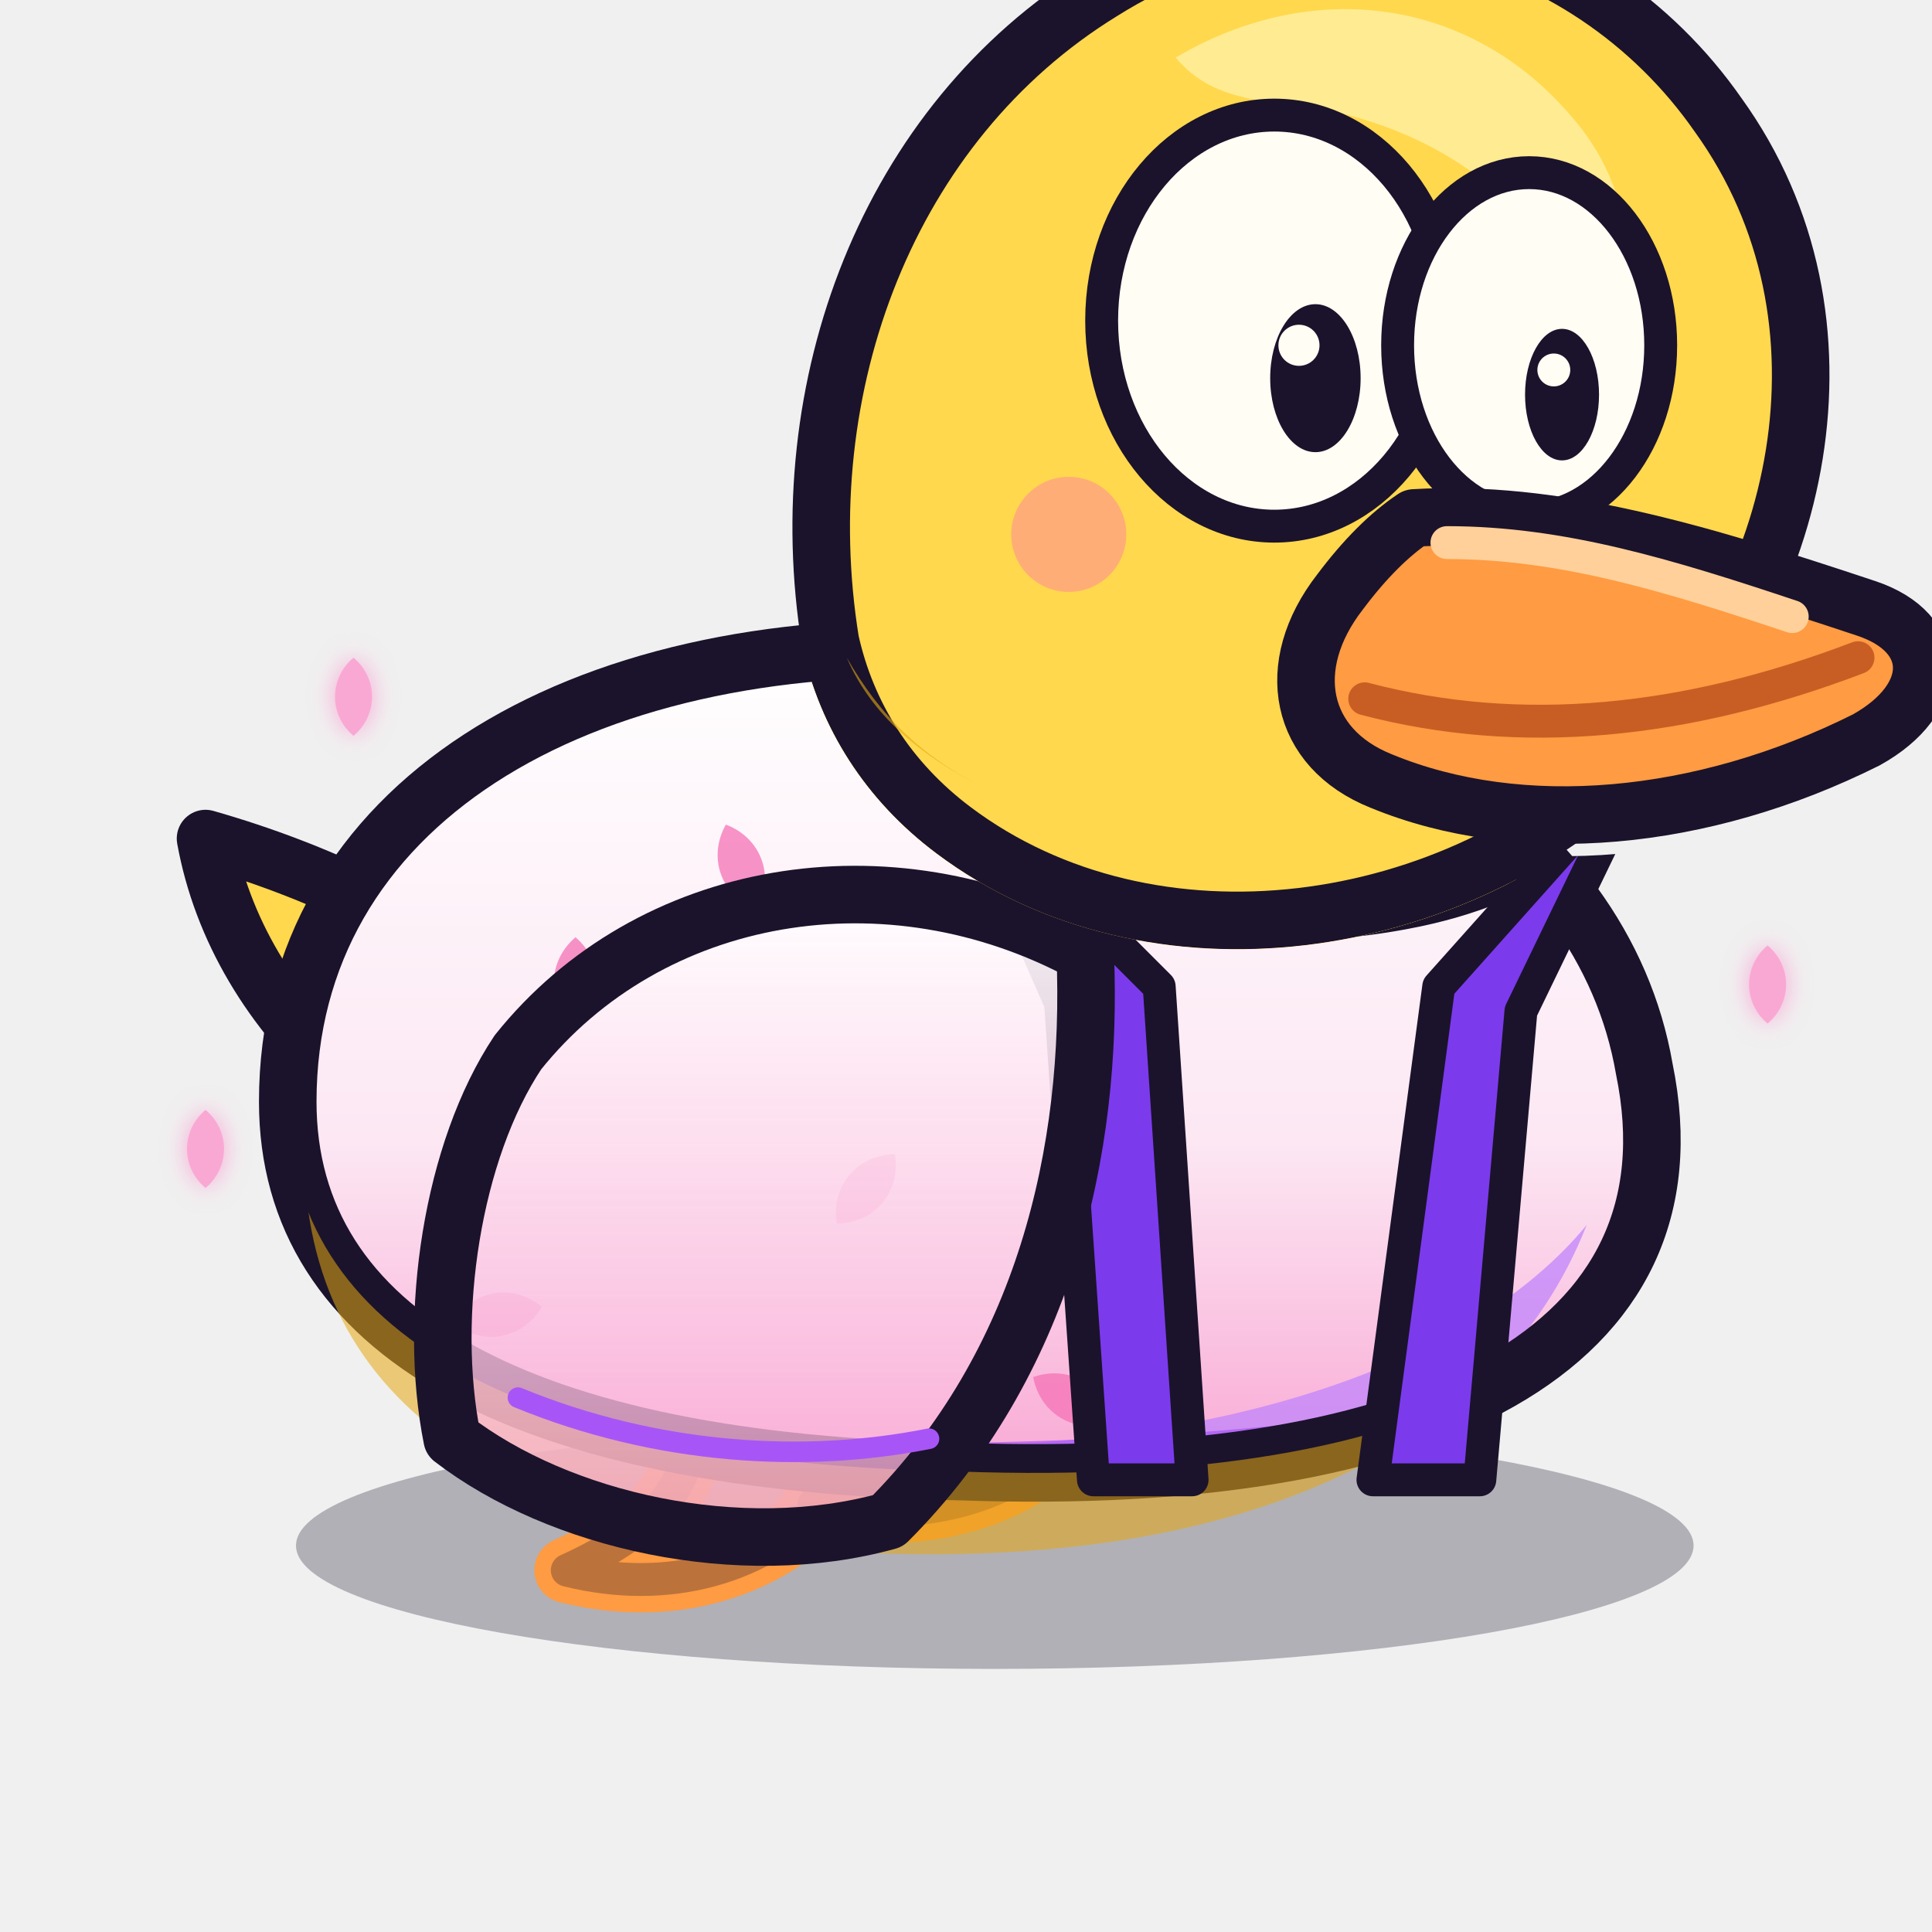
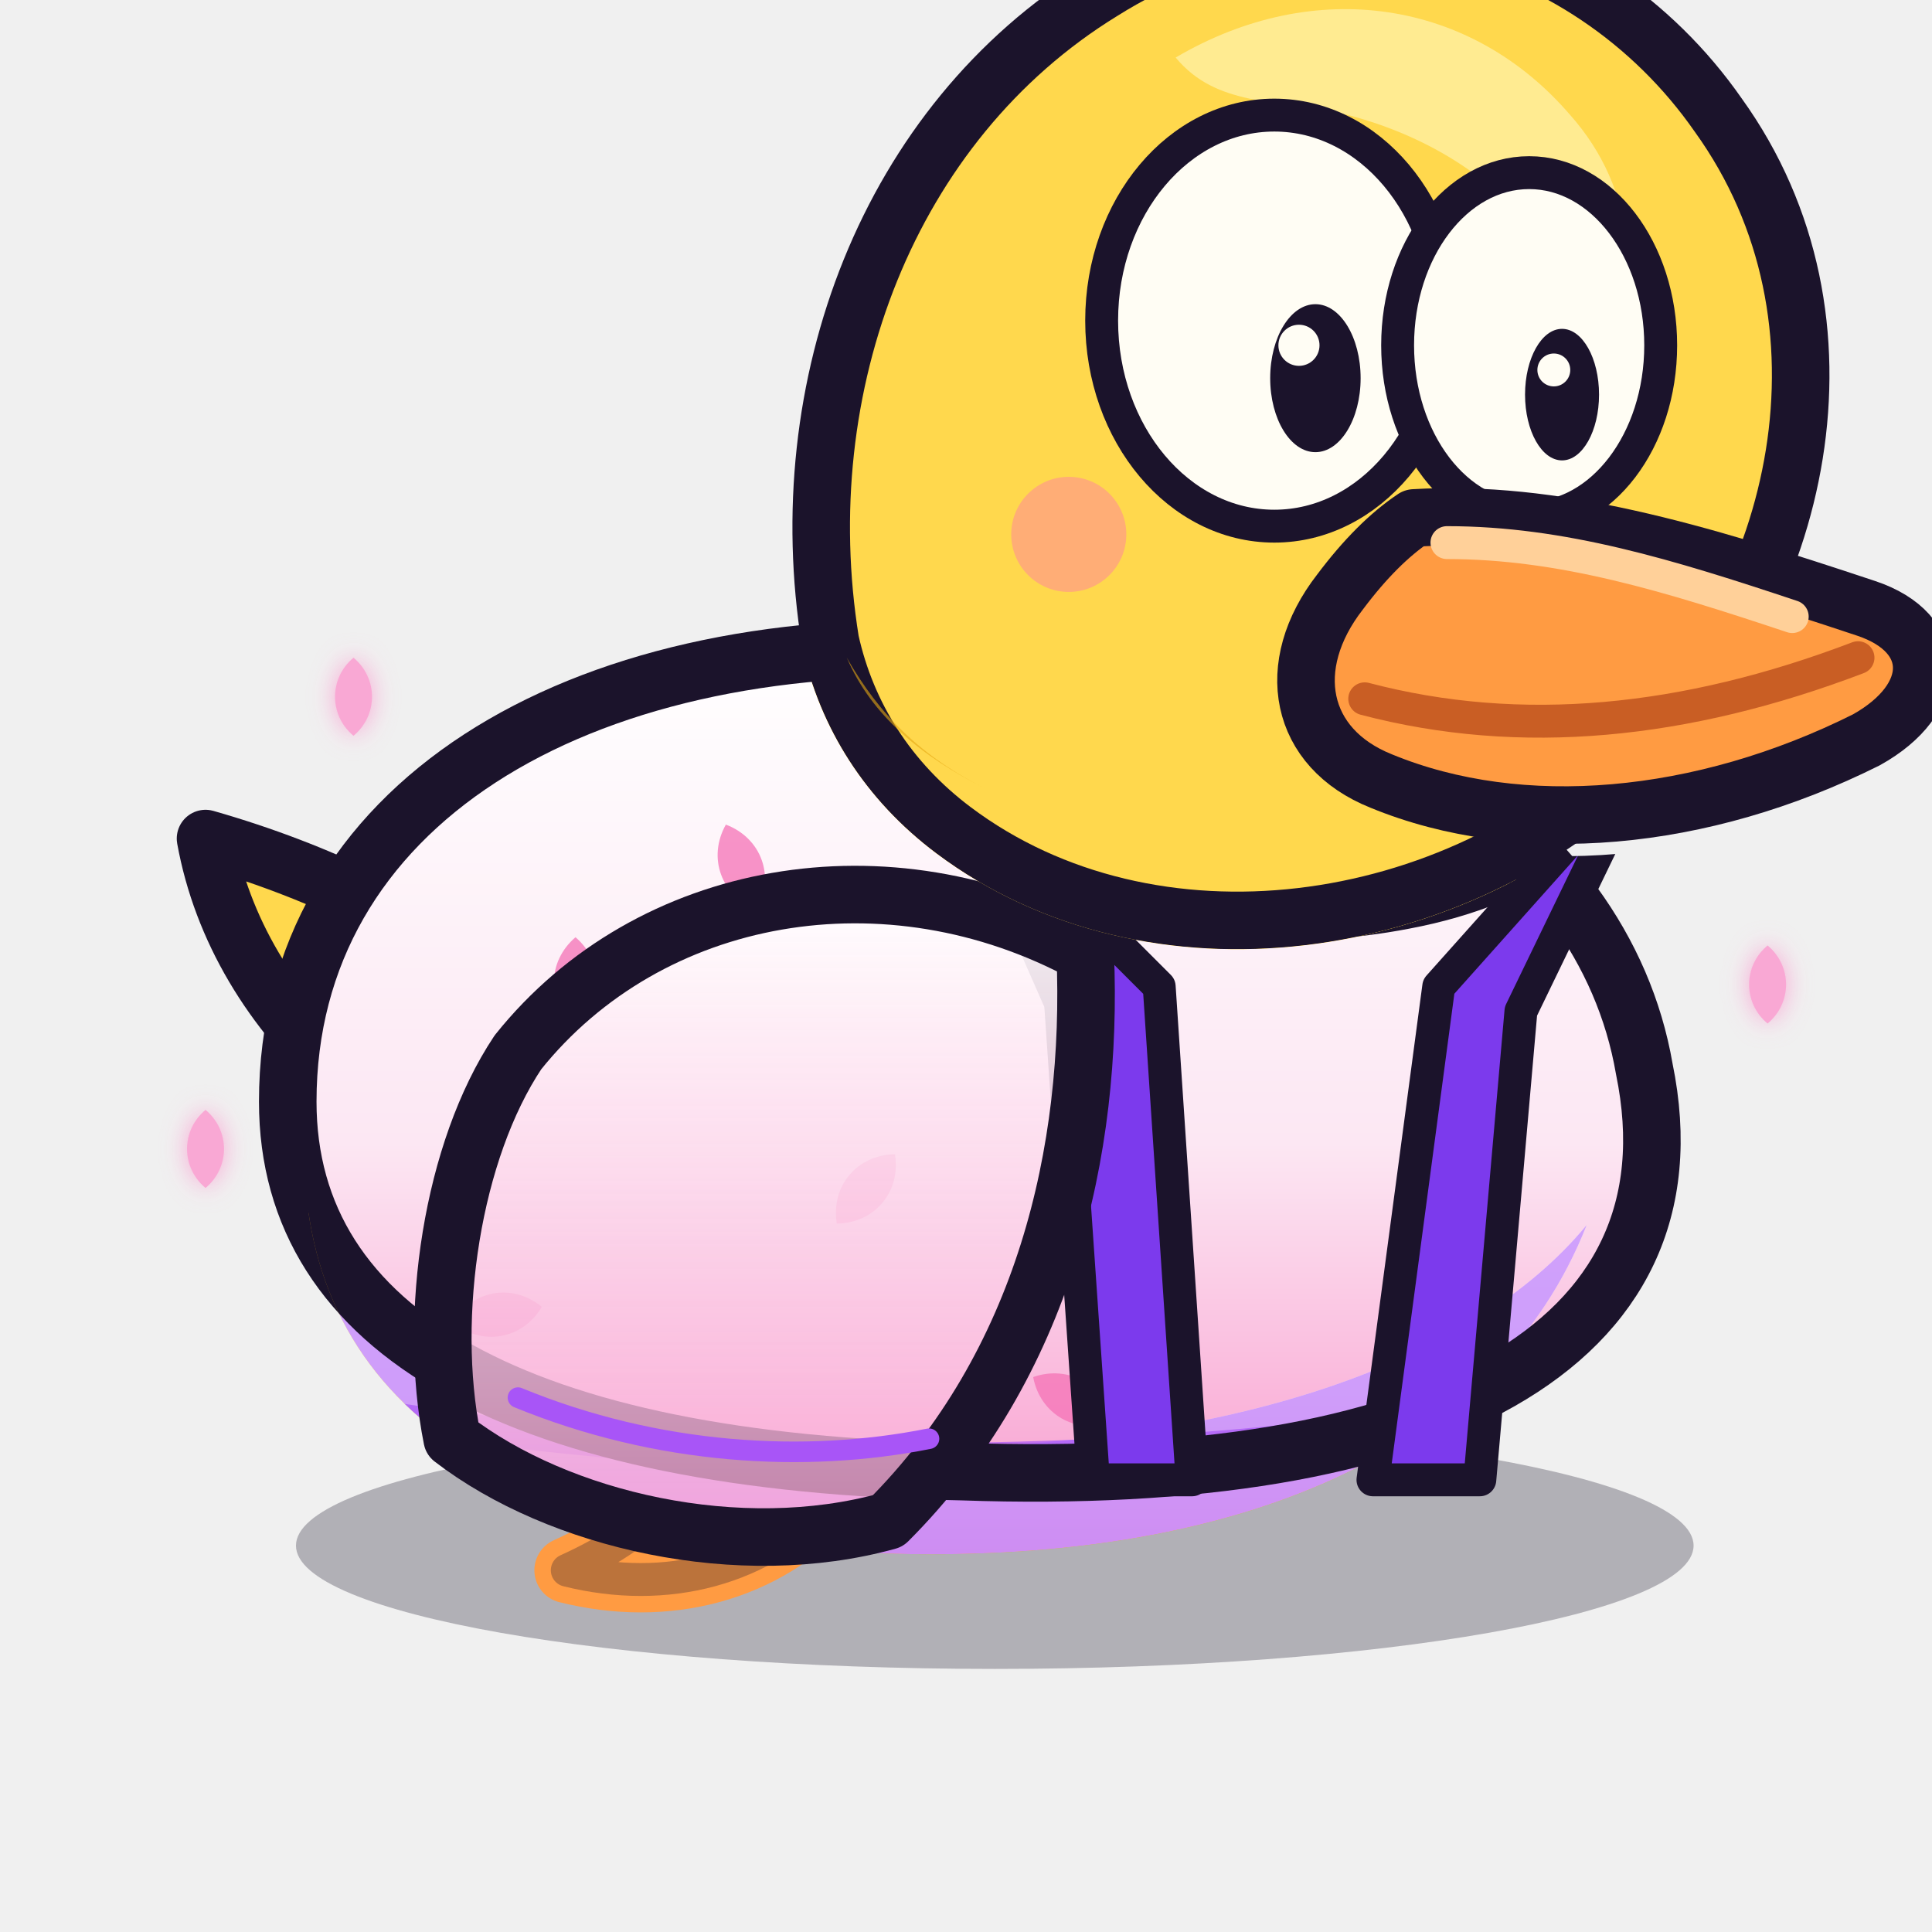
<svg xmlns="http://www.w3.org/2000/svg" viewBox="10 60 470 470" width="100%" height="100%" fill="none">
  <ellipse cx="252" cy="436" rx="170" ry="30" fill="#100A20" opacity="0.28" />
  <path d="M178 402 c2 18 -8 30 -30 40 c24 6 48 0 64 -18" fill="none" stroke="#FF9B42" stroke-width="16" stroke-linecap="round" stroke-linejoin="round" />
  <path d="M178 402 c2 18 -8 30 -30 40 c24 6 48 0 64 -18" fill="none" stroke="#1B132B" stroke-width="8" stroke-linecap="round" stroke-linejoin="round" opacity="0.3" />
  <path d="M238 386 c2 18 -8 30 -30 40 c24 4 46 0 62 -16" fill="none" stroke="#FF9B42" stroke-width="16" stroke-linecap="round" stroke-linejoin="round" />
  <path d="M238 386 c2 18 -8 30 -30 40 c24 4 46 0 62 -16" fill="none" stroke="#1B132B" stroke-width="8" stroke-linecap="round" stroke-linejoin="round" opacity="0.3" />
  <path d="M94 322 c-18 -16 -30 -36 -34 -58 c28 8 52 20 70 34" fill="#FFD84D" stroke="#1B132B" stroke-width="14" stroke-linecap="round" stroke-linejoin="round" />
  <path d="M80 328 c0 -72 70 -114 164 -110 c92 2 156 44 166 102 c14 68 -52 102 -166 98 c-108 -2 -164 -34 -164 -90 Z" fill="#FFD84D" stroke="#1B132B" stroke-width="14" stroke-linejoin="round" />
  <path d="M84 340 c10 42 60 72 150 72 c74 0 134 -20 162 -54 c-22 56 -86 82 -168 80 c-94 -2 -144 -36 -144 -98 Z" fill="#E5A812" opacity="0.55" />
  <path d="M212 216 c-10 -62 14 -126 66 -158 c54 -34 118 -16 150 30 c36 50 20 118 -20 156 c-44 44 -118 54 -166 18 c-16 -12 -26 -28 -30 -46 Z" fill="#FFD84D" stroke="#1B132B" stroke-width="14" stroke-linejoin="round" />
  <path d="M296 74 c34 -20 72 -14 96 14 c16 18 18 42 8 66 c-4 -28 -24 -56 -62 -66 c-18 -4 -32 -2 -42 -14 Z" fill="#FFF1A8" opacity="0.75" />
  <path d="M216 220 c6 14 18 24 34 32 c-16 -8 -26 -18 -34 -32 Z" fill="#E5A812" opacity="0.6" />
  <path d="M136 316 c32 -40 90 -50 138 -24 c-14 50 -76 78 -132 58" fill="#FFF1A8" opacity="0.4" />
  <path d="M136 316 c32 -40 90 -50 138 -24 c-14 50 -76 78 -132 58" fill="none" stroke="#1B132B" stroke-width="8" stroke-linecap="round" stroke-linejoin="round" />
  <circle cx="270" cy="190" r="14" fill="#FF78A8" opacity="0.45" />
  <ellipse cx="320" cy="138" rx="42" ry="50" fill="#FFFDF4" stroke="#1B132B" stroke-width="8" />
  <ellipse cx="330" cy="152" rx="11" ry="18" fill="#1B132B" />
  <circle cx="326" cy="144" r="5" fill="#FFFDF4" />
  <ellipse cx="382" cy="144" rx="32" ry="42" fill="#FFFDF4" stroke="#1B132B" stroke-width="8" />
  <ellipse cx="390" cy="156" rx="9" ry="16" fill="#1B132B" />
  <circle cx="388" cy="150" r="4" fill="#FFFDF4" />
  <path d="M354 186 c34 -2 68 8 110 22 c18 6 18 22 0 32 c-40 20 -84 24 -118 10 c-20 -8 -24 -28 -10 -46 c6 -8 12 -14 18 -18 Z" fill="#FF9B42" stroke="#1B132B" stroke-width="14" stroke-linejoin="round" />
  <path d="M362 192 c28 0 54 8 84 18" stroke="#FFD099" stroke-width="8" stroke-linecap="round" fill="none" />
  <path d="M342 230 c38 10 78 6 120 -10" stroke="#C95E24" stroke-width="8" stroke-linecap="round" fill="none" />
  <defs>
    <mask id="outfit-face-clear" maskUnits="userSpaceOnUse" x="-40" y="-80" width="620" height="640">
      <rect x="-40" y="-80" width="620" height="640" fill="#fff" />
      <path d="M212 216 c-10 -62 14 -126 66 -158 c54 -34 118 -16 150 30 c36 50 20 118 -20 156 c-44 44 -118 54 -166 18 c-16 -12 -26 -28 -30 -46 Z" fill="#000" stroke="#000" stroke-width="14" />
      <path d="M354 186 c34 -2 68 8 110 22 c18 6 18 22 0 32 c-40 20 -84 24 -118 10 c-20 -8 -24 -28 -10 -46 c6 -8 12 -14 18 -18 Z" fill="#000" stroke="#000" stroke-width="20" />
    </mask>
  </defs>
  <g mask="url(#outfit-face-clear)">
    <g id="spirit-haori">
      <defs>
        <mask id="spirit-haori-m" maskUnits="userSpaceOnUse" x="-40" y="-80" width="620" height="640">
          <rect x="-40" y="-80" width="620" height="640" fill="#000" />
          <path d="M80 328 c0 -72 70 -114 164 -110 c92 2 156 44 166 102 c14 68 -52 102 -166 98 c-108 -2 -164 -34 -164 -90 Z" fill="#fff" />
+           <path d="M84 340 c10 42 60 72 150 72 c74 0 134 -20 162 -54 c-22 56 -86 82 -168 80 c-94 -2 -144 -36 -144 -98 Z" fill="#fff" />
          <path d="M212 216 c-10 -62 14 -126 66 -158 c54 -34 118 -16 150 30 c36 50 20 118 -20 156 c-44 44 -118 54 -166 18 c-16 -12 -26 -28 -30 -46 Z" fill="#000" stroke="#000" stroke-width="14" />
        </mask>
        <linearGradient id="haori" x1="0" y1="0" x2="0" y2="1">
          <stop offset="0" stop-color="#FFFFFF" />
          <stop offset="0.6" stop-color="#FCE7F3" />
          <stop offset="1" stop-color="#F9A8D4" />
        </linearGradient>
        <linearGradient id="haori-sleeve" x1="0" y1="0" x2="0" y2="1">
          <stop offset="0" stop-color="#FFFFFF" stop-opacity="0.95" />
          <stop offset="1" stop-color="#F9A8D4" stop-opacity="0.75" />
        </linearGradient>
        <filter id="petal-glow" x="-50%" y="-50%" width="200%" height="200%">
          <feGaussianBlur stdDeviation="3" result="blur" />
          <feMerge>
            <feMergeNode in="blur" />
            <feMergeNode in="SourceGraphic" />
          </feMerge>
        </filter>
      </defs>
      <g mask="url(#spirit-haori-m)">
        <path d="M80 328 c0 -72 70 -114 164 -110 c92 2 156 44 166 102 c14 68 -52 102 -166 98 c-108 -2 -164 -34 -164 -90 Z" fill="url(#haori)" />
+         <path d="M84 340 c10 42 60 72 150 72 c74 0 134 -20 162 -54 c-22 56 -86 82 -168 80 c-94 -2 -144 -36 -144 -98 Z" fill="url(#haori)" />
        <path d="M84 340 c10 42 60 72 150 72 c74 0 134 -20 162 -54 c-22 56 -86 82 -168 80 c-94 -2 -144 -36 -144 -98 Z" fill="#C084FC" opacity="0.75" />
        <path d="M300 236 C360 240 404 270 410 312 C390 280 352 258 300 252 Z" fill="#FFFFFF" opacity="0.7" />
        <g transform="translate(150 300) rotate(0)">
          <path d="M0 -12 C7 -6 7 4 0 10 C-7 4 -7 -6 0 -12 Z" fill="#F472B6" opacity="0.75" />
        </g>
        <g transform="translate(220 350) rotate(40)">
          <path d="M0 -12 C7 -6 7 4 0 10 C-7 4 -7 -6 0 -12 Z" fill="#F472B6" opacity="0.75" />
        </g>
        <g transform="translate(130 380) rotate(80)">
          <path d="M0 -12 C7 -6 7 4 0 10 C-7 4 -7 -6 0 -12 Z" fill="#F472B6" opacity="0.75" />
        </g>
        <g transform="translate(270 400) rotate(120)">
          <path d="M0 -12 C7 -6 7 4 0 10 C-7 4 -7 -6 0 -12 Z" fill="#F472B6" opacity="0.75" />
        </g>
        <g transform="translate(190 270) rotate(160)">
          <path d="M0 -12 C7 -6 7 4 0 10 C-7 4 -7 -6 0 -12 Z" fill="#F472B6" opacity="0.75" />
        </g>
        <path d="M80 400 C180 420 300 420 414 396" fill="none" stroke="#A855F7" stroke-width="7" stroke-linecap="round" stroke-linejoin="round" opacity="0.7" />
        <path d="M80 328 c0 -72 70 -114 164 -110 c92 2 156 44 166 102 c14 68 -52 102 -166 98 c-108 -2 -164 -34 -164 -90 Z" fill="none" stroke="#1B132B" stroke-width="14" />
        <path d="M222 236 C250 274 300 292 352 282 C384 276 404 260 414 238" fill="none" stroke="#1B132B" stroke-width="8" stroke-linecap="round" stroke-linejoin="round" />
      </g>
      <path d="M246 254 L292 300 L300 420 L276 420 L268 304 Z" fill="#7C3AED" stroke="#1B132B" stroke-width="8" stroke-linejoin="round" stroke-linecap="round" />
      <path d="M410 244 L360 300 L344 420 L370 420 L380 306 Z" fill="#7C3AED" stroke="#1B132B" stroke-width="8" stroke-linejoin="round" stroke-linecap="round" />
      <g transform="translate(200 290)">
        <g>
          <animateTransform attributeName="transform" type="rotate" values="-4;4;-4" dur="3s" repeatCount="indefinite" additive="sum" begin="0s" calcMode="spline" keyTimes="0;0.5;1" keySplines="0.45 0 0.55 1;0.45 0 0.55 1" />
          <g transform="translate(-200 -290)">
            <path d="M136 316 C168 276 226 266 274 292 C276 340 264 392 226 430 C190 440 146 430 120 410 C114 380 120 340 136 316 Z" fill="url(#haori-sleeve)" stroke="#1B132B" stroke-width="14" stroke-linejoin="round" stroke-linecap="round" />
            <path d="M136 400 C170 414 206 416 236 410" fill="none" stroke="#A855F7" stroke-width="5" stroke-linecap="round" stroke-linejoin="round" />
          </g>
        </g>
      </g>
      <g filter="url(#petal-glow)">
        <g transform="translate(440 300)">
          <path d="M0 -10 C6 -5 6 4 0 9 C-6 4 -6 -5 0 -10 Z" fill="#F9A8D4">
            <animateTransform attributeName="transform" type="rotate" values="0;360" dur="6s" repeatCount="indefinite" additive="sum" />
          </path>
          <animateTransform attributeName="transform" type="translate" values="0 -8; 8 10; 0 -8" dur="4s" repeatCount="indefinite" additive="sum" begin="0s" />
          <animate attributeName="opacity" values="0.15;1;0.15" dur="4s" repeatCount="indefinite" calcMode="spline" keySplines="0.45 0 0.55 1;0.45 0 0.55 1" begin="0s" />
        </g>
        <g transform="translate(470 220)">
          <path d="M0 -10 C6 -5 6 4 0 9 C-6 4 -6 -5 0 -10 Z" fill="#F9A8D4">
            <animateTransform attributeName="transform" type="rotate" values="0;360" dur="6s" repeatCount="indefinite" additive="sum" />
          </path>
          <animateTransform attributeName="transform" type="translate" values="0 -8; 8 10; 0 -8" dur="4s" repeatCount="indefinite" additive="sum" begin="1.2s" />
          <animate attributeName="opacity" values="0.15;1;0.15" dur="4s" repeatCount="indefinite" calcMode="spline" keySplines="0.45 0 0.55 1;0.45 0 0.55 1" begin="1.2s" />
        </g>
        <g transform="translate(96 230)">
          <path d="M0 -10 C6 -5 6 4 0 9 C-6 4 -6 -5 0 -10 Z" fill="#F9A8D4">
            <animateTransform attributeName="transform" type="rotate" values="0;360" dur="6s" repeatCount="indefinite" additive="sum" />
          </path>
          <animateTransform attributeName="transform" type="translate" values="0 -8; 8 10; 0 -8" dur="4s" repeatCount="indefinite" additive="sum" begin="2.1s" />
          <animate attributeName="opacity" values="0.15;1;0.15" dur="4s" repeatCount="indefinite" calcMode="spline" keySplines="0.45 0 0.55 1;0.45 0 0.55 1" begin="2.1s" />
        </g>
        <g transform="translate(60 340)">
          <path d="M0 -10 C6 -5 6 4 0 9 C-6 4 -6 -5 0 -10 Z" fill="#F9A8D4">
            <animateTransform attributeName="transform" type="rotate" values="0;360" dur="6s" repeatCount="indefinite" additive="sum" />
          </path>
          <animateTransform attributeName="transform" type="translate" values="0 -8; 8 10; 0 -8" dur="4s" repeatCount="indefinite" additive="sum" begin="0.6s" />
          <animate attributeName="opacity" values="0.15;1;0.15" dur="4s" repeatCount="indefinite" calcMode="spline" keySplines="0.45 0 0.55 1;0.45 0 0.55 1" begin="0.6s" />
        </g>
        <g transform="translate(490 360)">
          <path d="M0 -10 C6 -5 6 4 0 9 C-6 4 -6 -5 0 -10 Z" fill="#F9A8D4">
            <animateTransform attributeName="transform" type="rotate" values="0;360" dur="6s" repeatCount="indefinite" additive="sum" />
          </path>
          <animateTransform attributeName="transform" type="translate" values="0 -8; 8 10; 0 -8" dur="4s" repeatCount="indefinite" additive="sum" begin="1.8s" />
          <animate attributeName="opacity" values="0.15;1;0.15" dur="4s" repeatCount="indefinite" calcMode="spline" keySplines="0.45 0 0.55 1;0.45 0 0.55 1" begin="1.8s" />
        </g>
        <g transform="translate(420 180)">
          <path d="M0 -10 C6 -5 6 4 0 9 C-6 4 -6 -5 0 -10 Z" fill="#F9A8D4">
            <animateTransform attributeName="transform" type="rotate" values="0;360" dur="6s" repeatCount="indefinite" additive="sum" />
          </path>
          <animateTransform attributeName="transform" type="translate" values="0 -8; 8 10; 0 -8" dur="4s" repeatCount="indefinite" additive="sum" begin="2.6s" />
          <animate attributeName="opacity" values="0.15;1;0.15" dur="4s" repeatCount="indefinite" calcMode="spline" keySplines="0.45 0 0.55 1;0.45 0 0.55 1" begin="2.6s" />
        </g>
      </g>
    </g>
  </g>
</svg>
